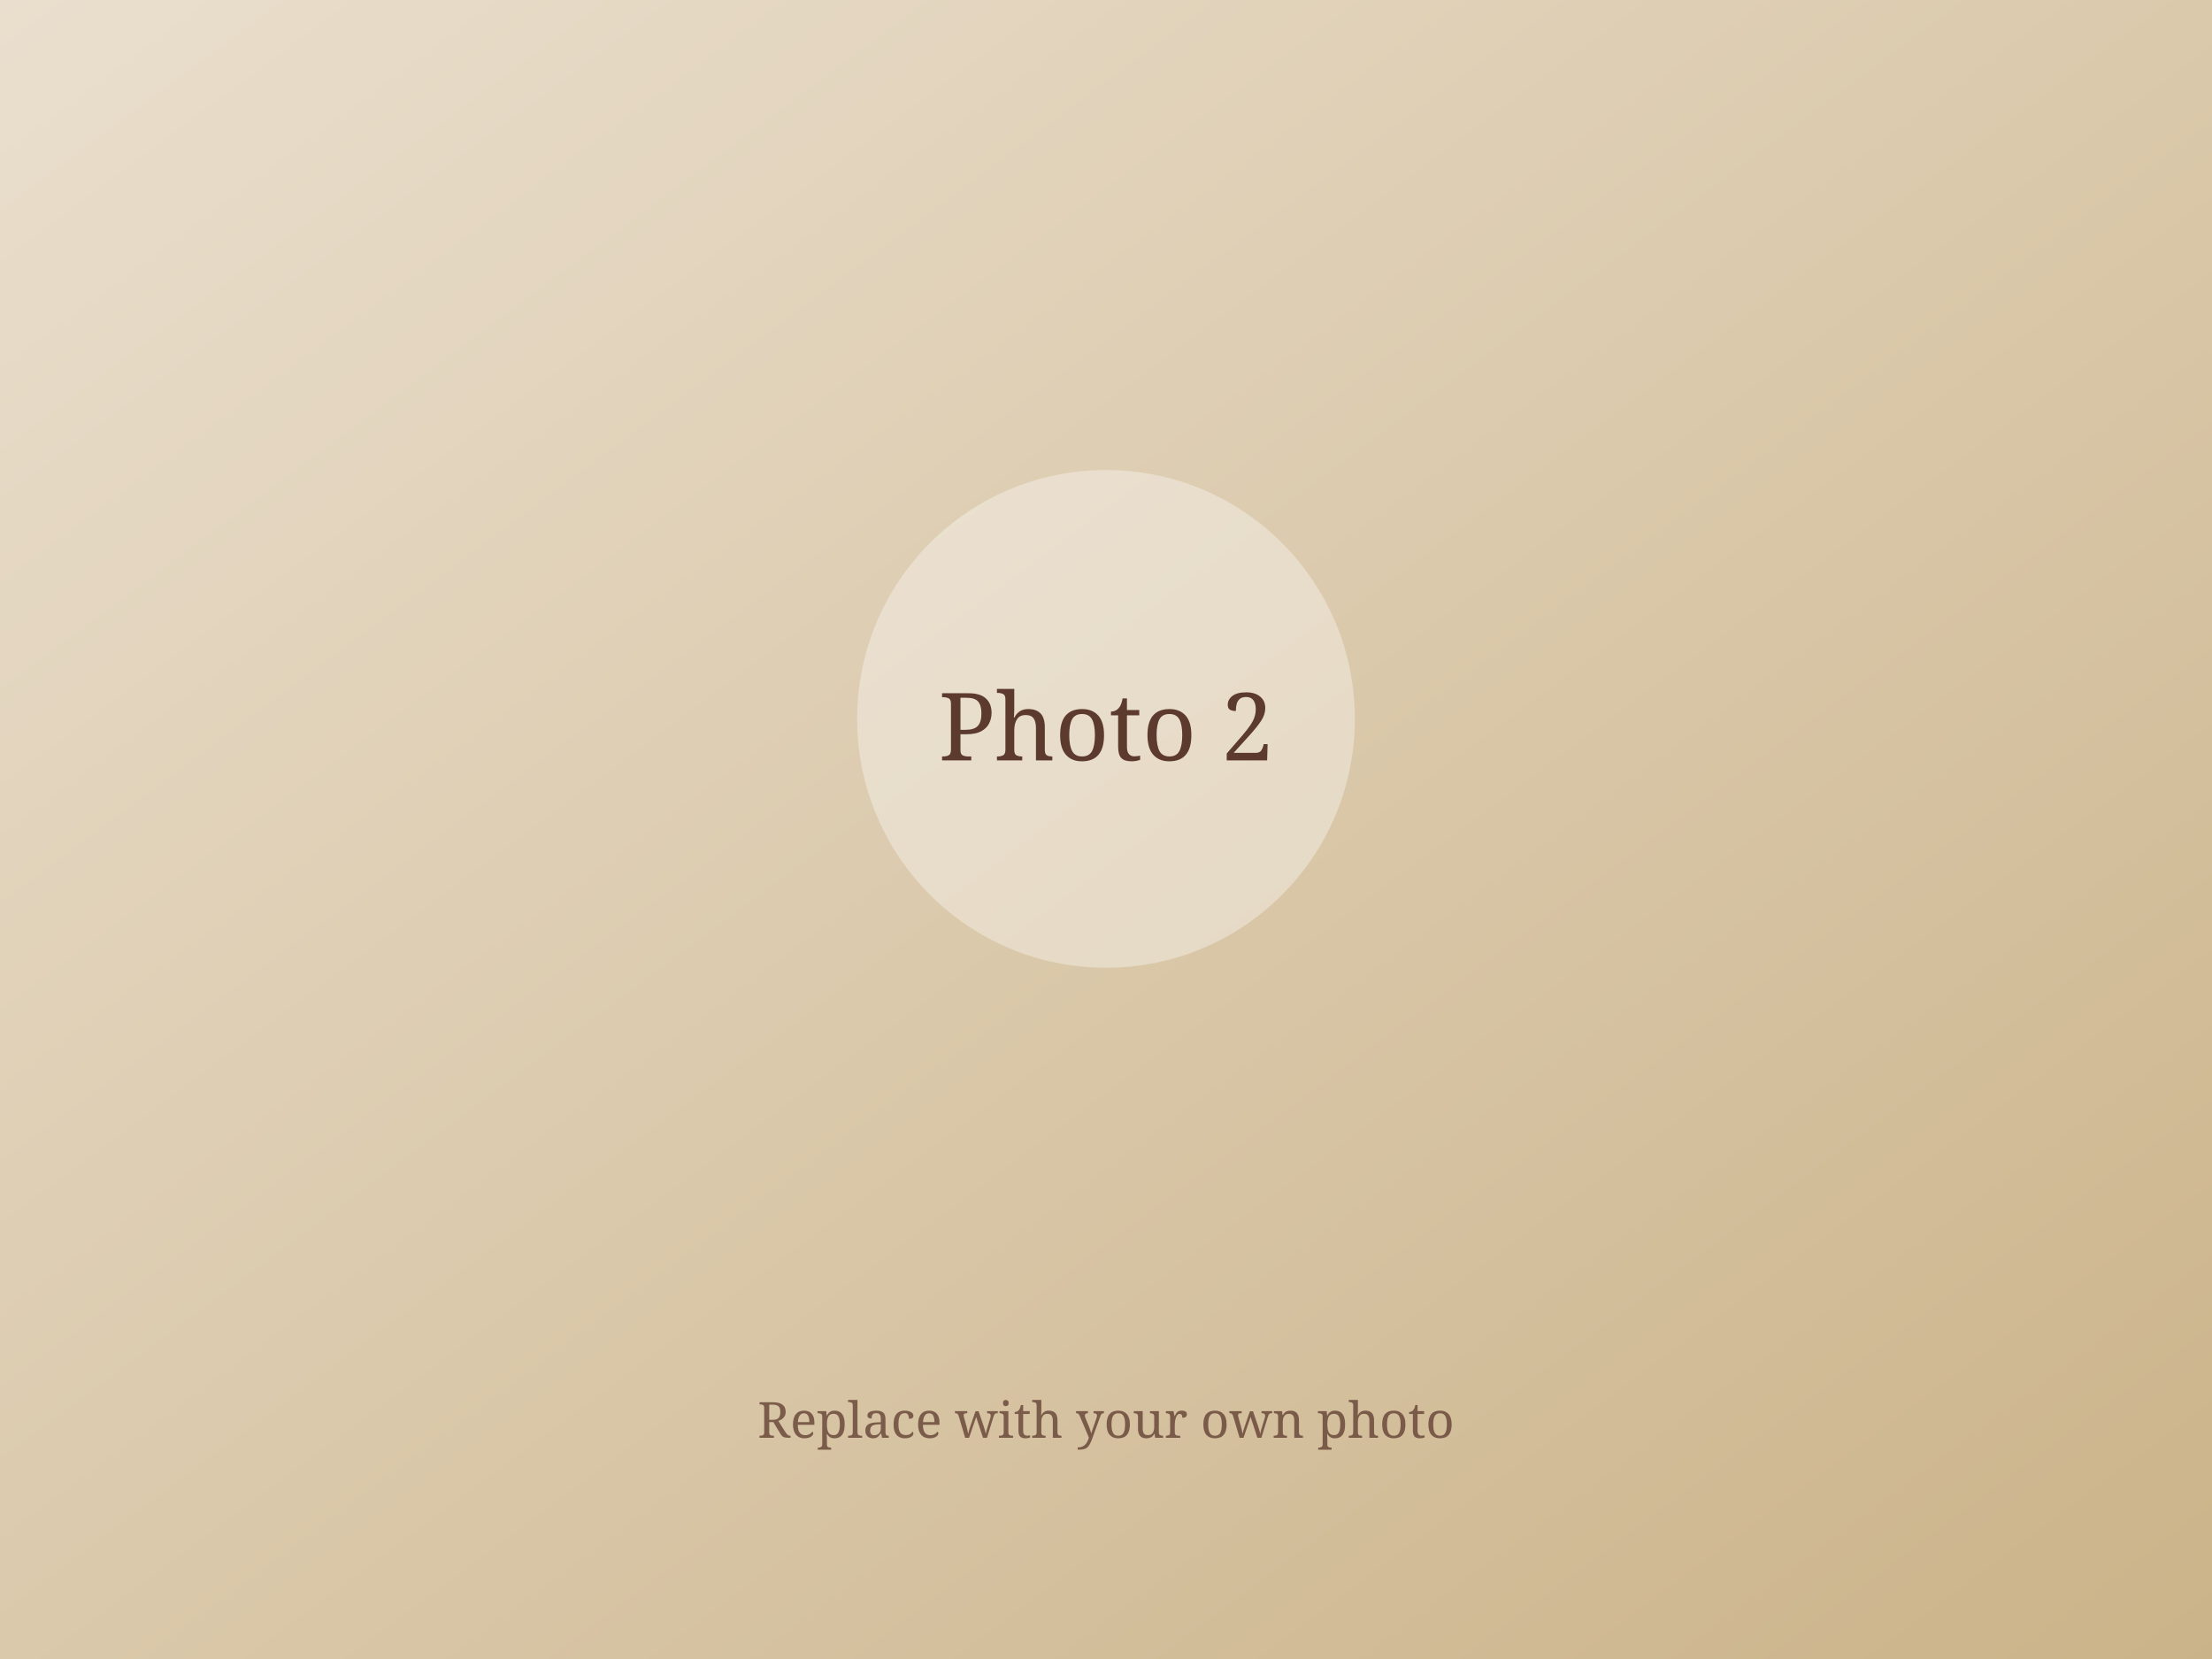
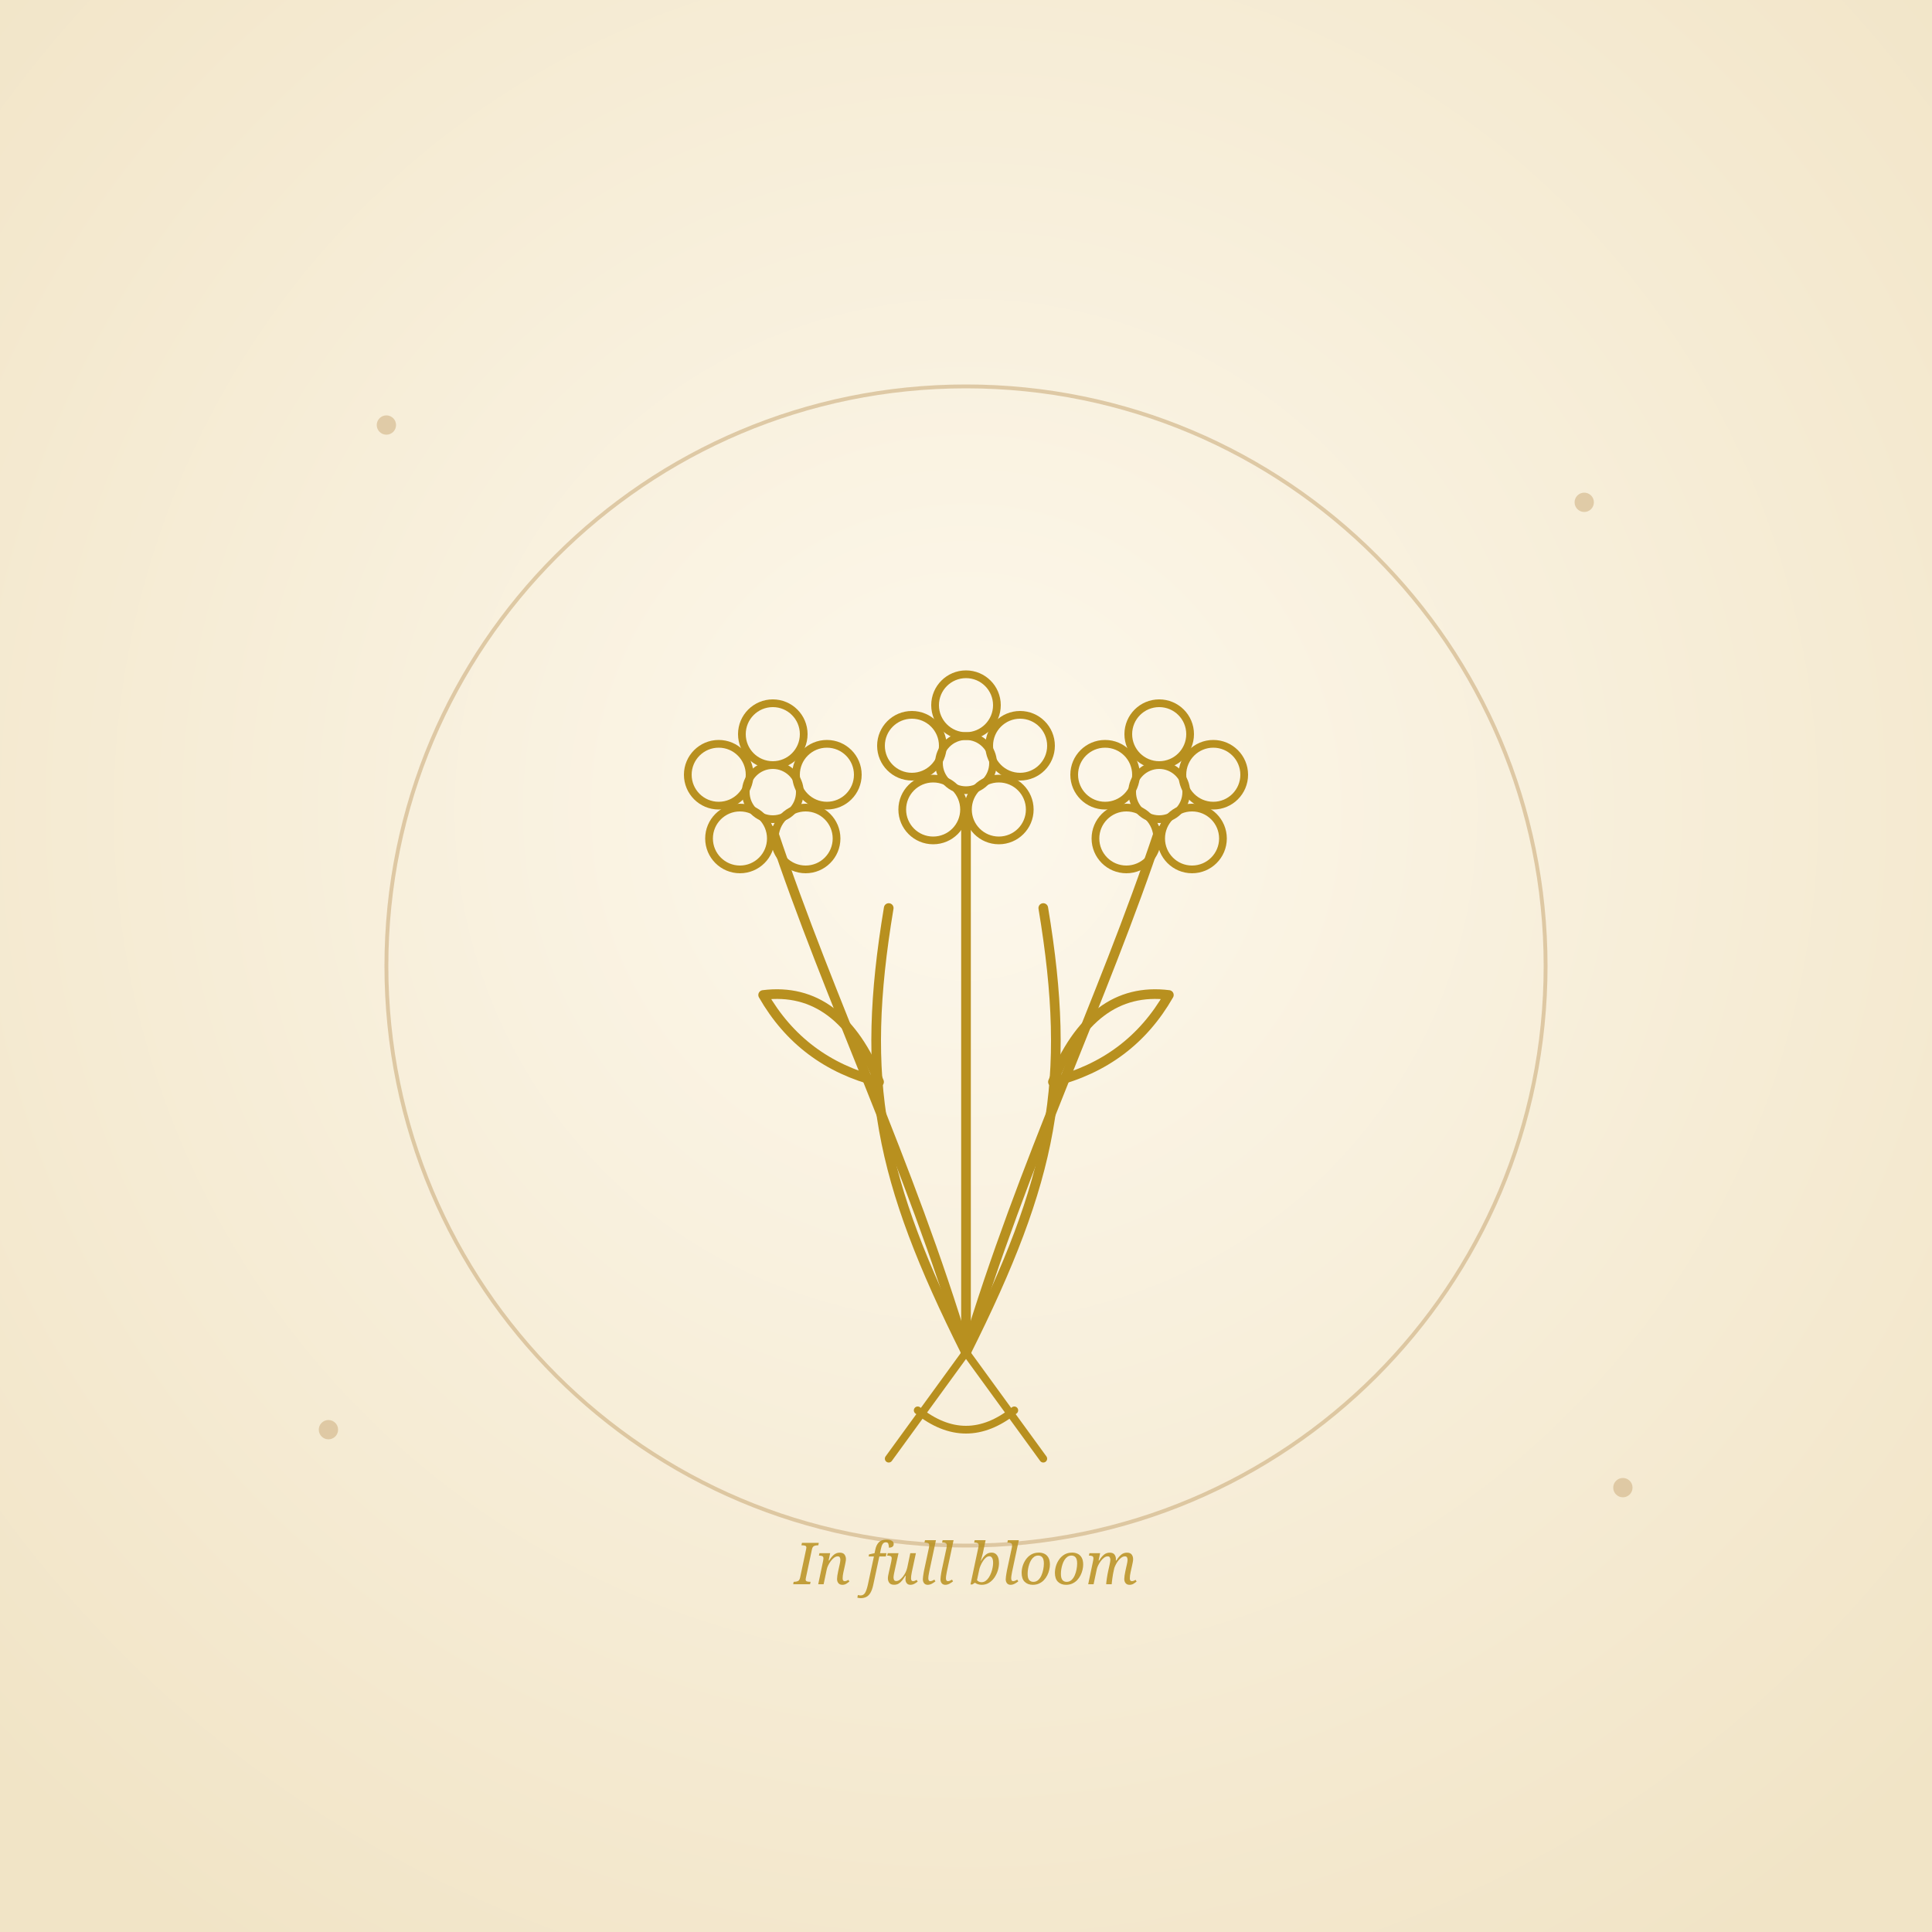
- <svg xmlns="http://www.w3.org/2000/svg" viewBox="0 0 800 600" width="800" height="600">
+ <svg xmlns="http://www.w3.org/2000/svg" viewBox="0 0 1000 1000" width="1000" height="1000">
  <defs>
-     <linearGradient id="g2" x1="0" y1="0" x2="1" y2="1">
-       <stop offset="0%" stop-color="#eadfce" />
-       <stop offset="100%" stop-color="#cbb389" />
-     </linearGradient>
+     <radialGradient id="bg2" cx="50%" cy="42%" r="70%">
+       <stop offset="0%" stop-color="#fdf8ec" />
+       <stop offset="100%" stop-color="#f1e4c6" />
+     </radialGradient>
  </defs>
-   <rect width="800" height="600" fill="url(#g2)" />
-   <circle cx="400" cy="260" r="90" fill="#ffffff" opacity="0.35" />
-   <text x="400" y="275" font-family="Georgia, serif" font-size="34" fill="#5c3a2e" text-anchor="middle">Photo 2</text>
-   <text x="400" y="520" font-family="Georgia, serif" font-size="18" fill="#5c3a2e" text-anchor="middle" opacity="0.75">Replace with your own photo</text>
+   <rect width="1000" height="1000" fill="url(#bg2)" />
+   <g fill="#c9a875" opacity="0.5">
+     <circle cx="200" cy="220" r="5" />
+     <circle cx="820" cy="260" r="5" />
+     <circle cx="170" cy="740" r="5" />
+     <circle cx="840" cy="770" r="5" />
+   </g>
+   <circle cx="500" cy="500" r="300" fill="none" stroke="#c9a875" stroke-width="2" opacity="0.55" />
+   <g fill="none" stroke="#b8901f" stroke-width="5" stroke-linecap="round" stroke-linejoin="round">
+     <path d="M500 700 C470 600 430 520 400 430" />
+     <path d="M500 700 C500 600 500 520 500 420" />
+     <path d="M500 700 C530 600 570 520 600 430" />
+     <path d="M500 700 C455 610 445 560 460 470" />
+     <path d="M500 700 C545 610 555 560 540 470" />
+     <path d="M455 560 q-40 -10 -60 -45 q40 -5 60 45" />
+     <path d="M545 560 q40 -10 60 -45 q-40 -5 -60 45" />
+     <g stroke-width="4">
+       <g transform="translate(400,410)">
+         <circle r="14" />
+         <circle cx="0" cy="-30" r="16" />
+         <circle cx="28" cy="-9" r="16" />
+         <circle cx="17" cy="24" r="16" />
+         <circle cx="-17" cy="24" r="16" />
+         <circle cx="-28" cy="-9" r="16" />
+       </g>
+       <g transform="translate(500,395)">
+         <circle r="14" />
+         <circle cx="0" cy="-30" r="16" />
+         <circle cx="28" cy="-9" r="16" />
+         <circle cx="17" cy="24" r="16" />
+         <circle cx="-17" cy="24" r="16" />
+         <circle cx="-28" cy="-9" r="16" />
+       </g>
+       <g transform="translate(600,410)">
+         <circle r="14" />
+         <circle cx="0" cy="-30" r="16" />
+         <circle cx="28" cy="-9" r="16" />
+         <circle cx="17" cy="24" r="16" />
+         <circle cx="-17" cy="24" r="16" />
+         <circle cx="-28" cy="-9" r="16" />
+       </g>
+     </g>
+     <path d="M500 700 l-40 55 M500 700 l40 55 M475 730 q25 20 50 0" stroke-width="4" />
+   </g>
+   <text x="500" y="820" font-family="Georgia, serif" font-size="30" fill="#b8901f" text-anchor="middle" font-style="italic" opacity="0.85">In full bloom</text>
</svg>
